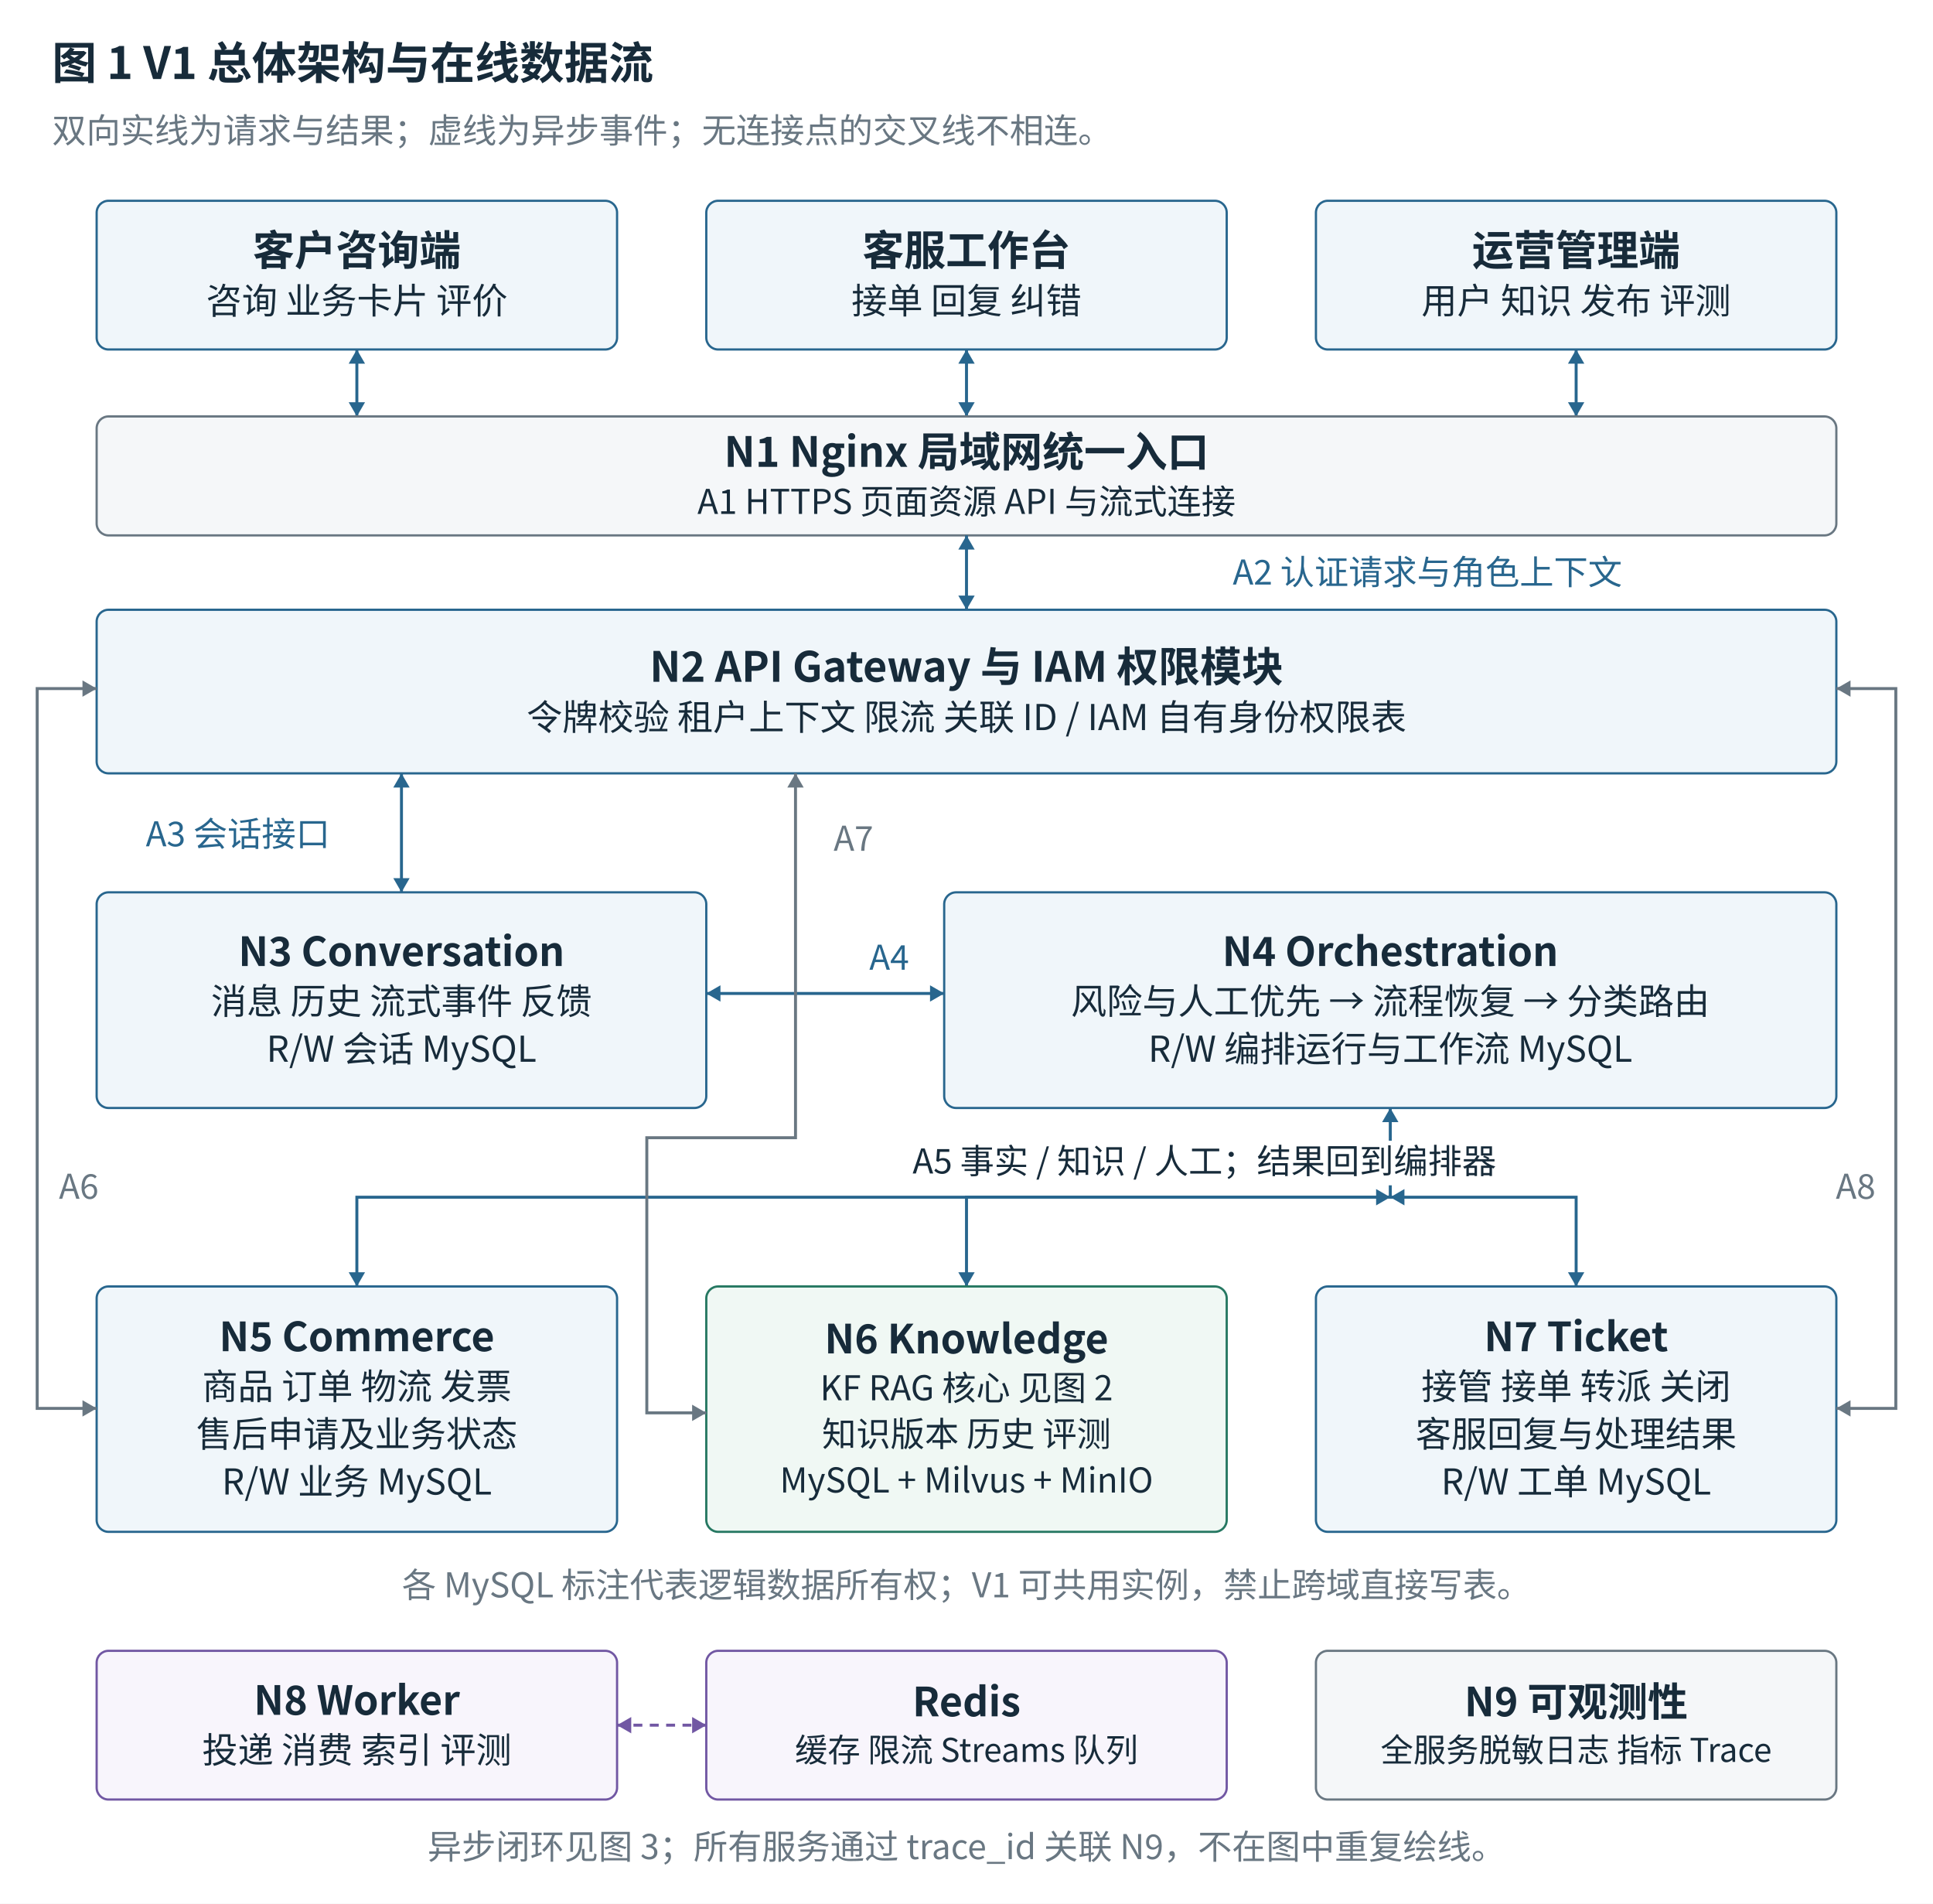
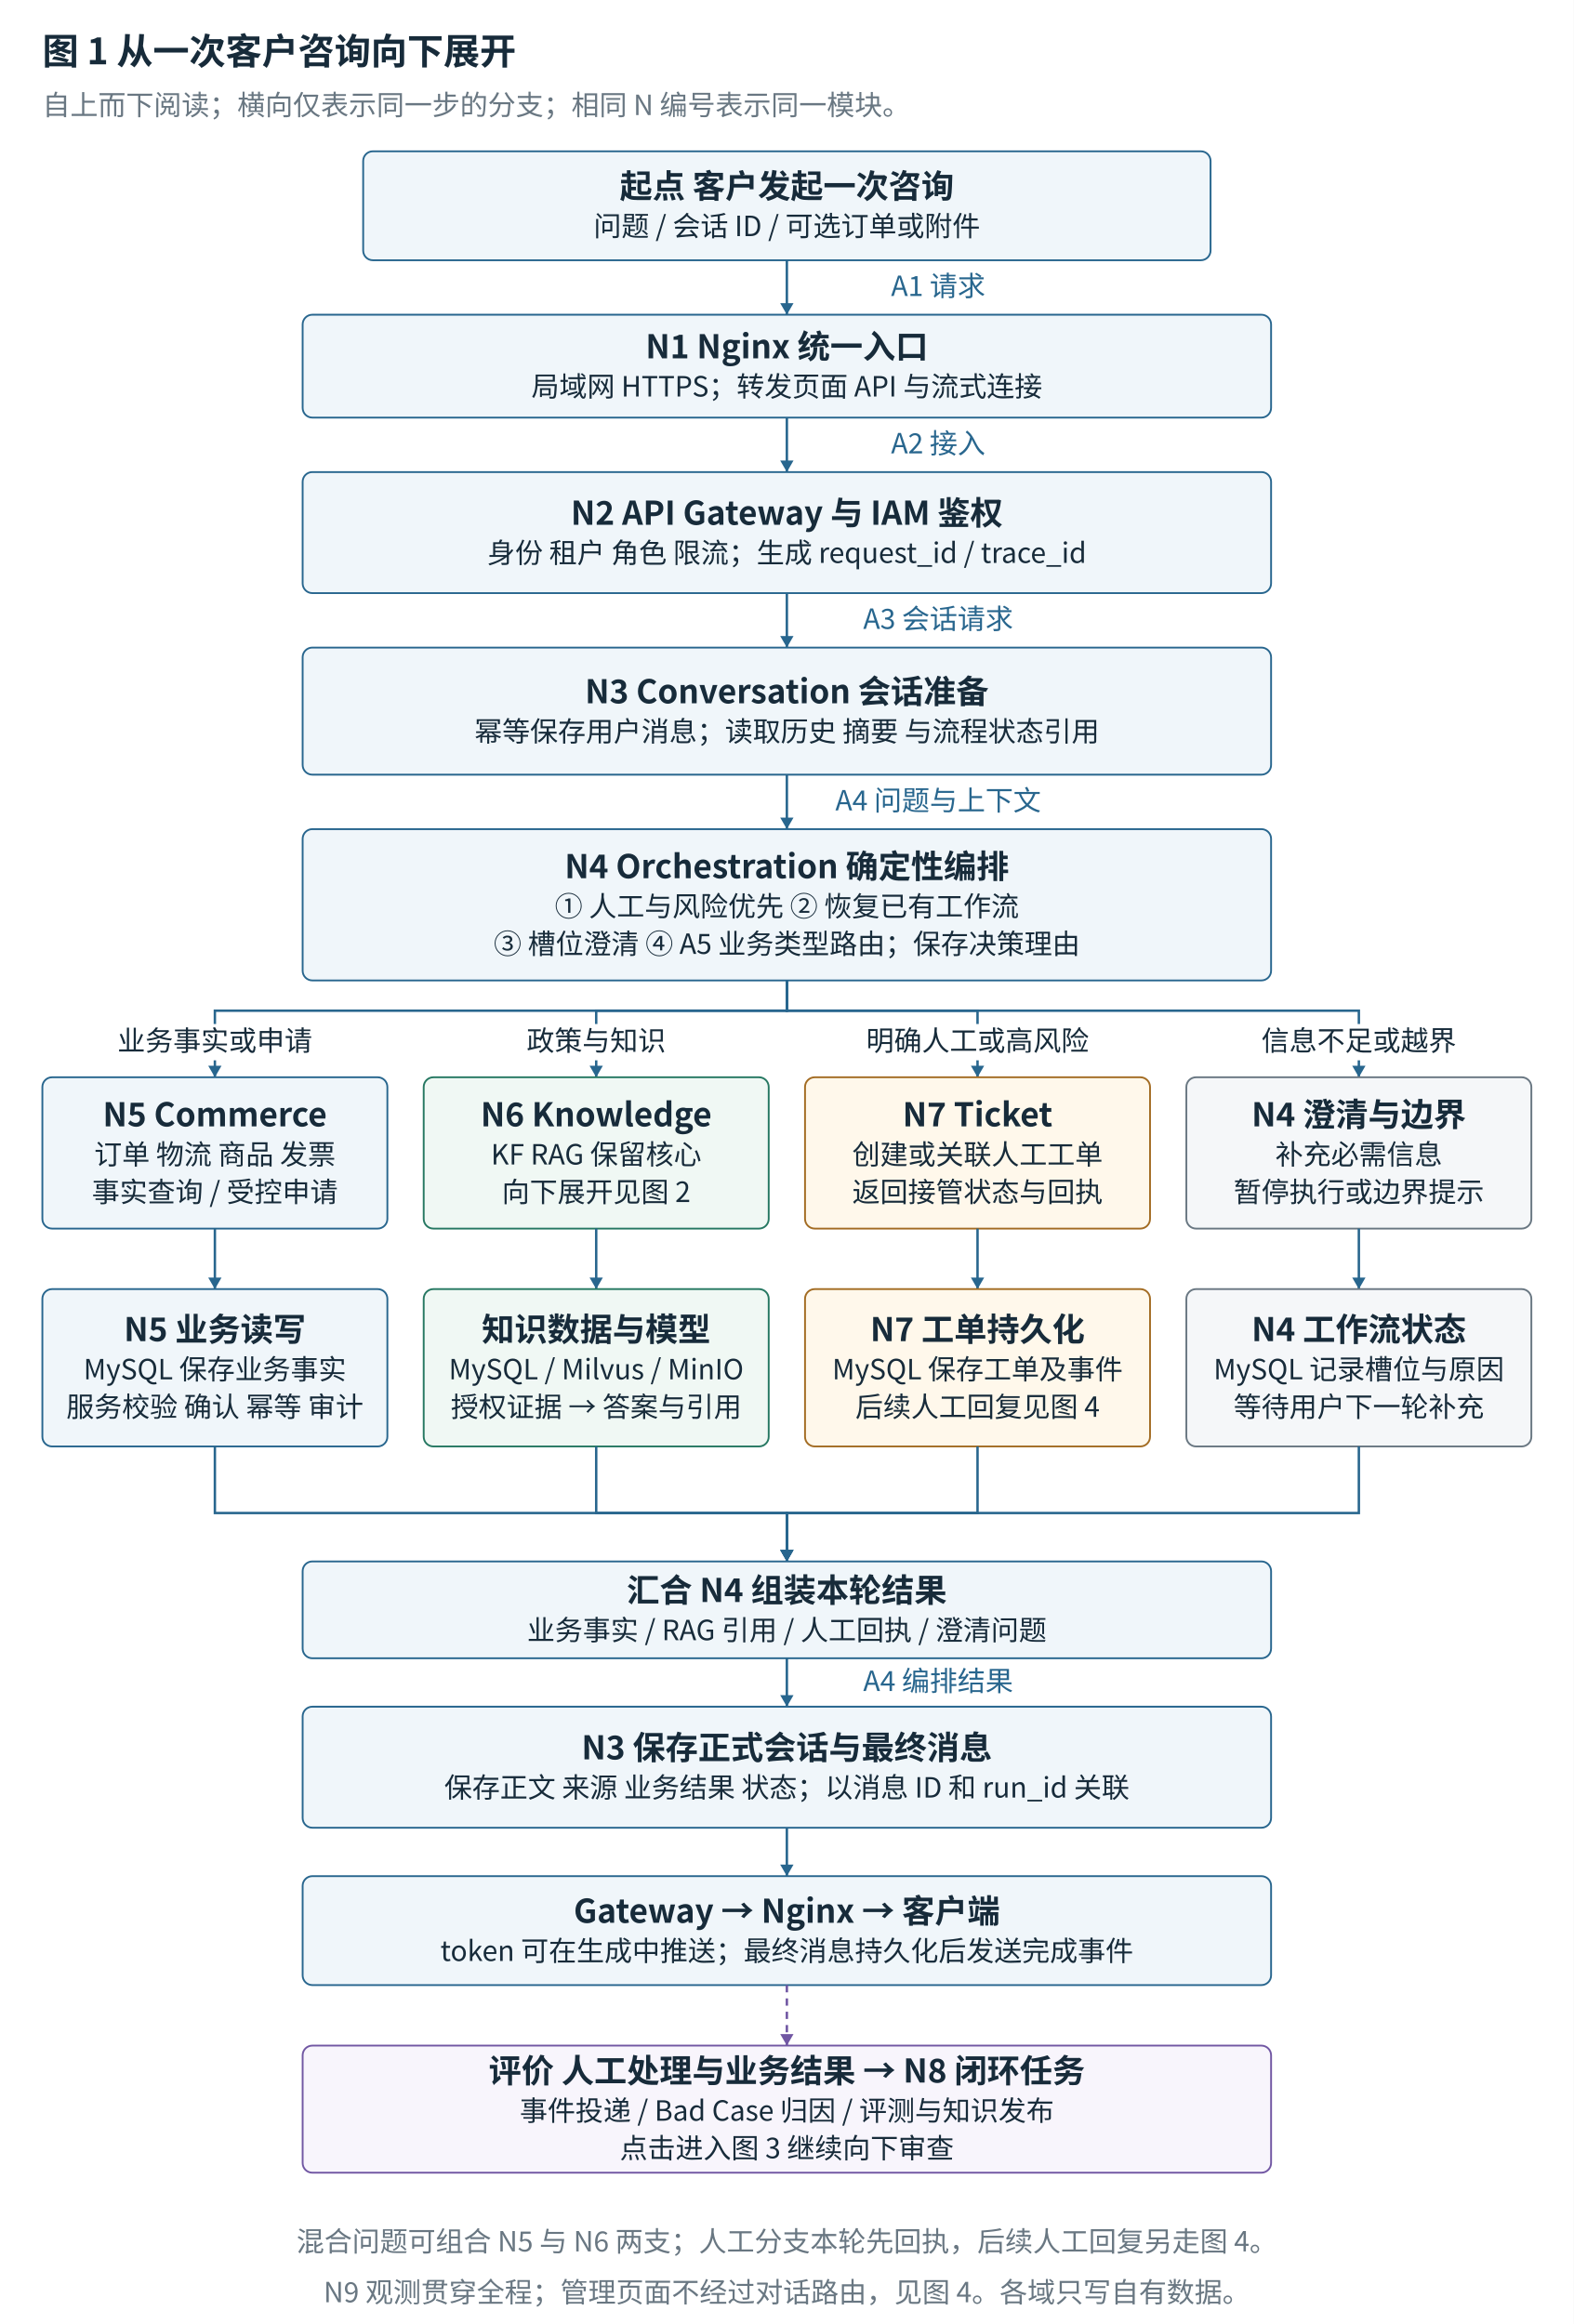
- <svg xmlns="http://www.w3.org/2000/svg" width="1300" height="1280" viewBox="0 0 1300 1280">
-   <rect width="1300" height="1280" fill="white" />
-   <text x="35" y="27" dominant-baseline="text-before-edge" text-anchor="start" font-family="Microsoft YaHei, Noto Sans CJK SC, sans-serif" font-size="30" font-weight="700" fill="#172B3A">图 1  V1 总体架构与在线数据流</text>
-   <text x="35" y="76" dominant-baseline="text-before-edge" text-anchor="start" font-family="Microsoft YaHei, Noto Sans CJK SC, sans-serif" font-size="23" font-weight="400" fill="#697782">双向实线为请求与结果；虚线为异步事件；无连接点的交叉线不相连。</text>
-   <rect x="65" y="135" width="350" height="100" rx="8" fill="#F0F6FA" stroke="#28668E" stroke-width="1.5" />
-   <text x="240.0" y="154.0" dominant-baseline="text-before-edge" text-anchor="middle" font-family="Microsoft YaHei, Noto Sans CJK SC, sans-serif" font-size="28" font-weight="700" fill="#172B3A">客户咨询端</text>
-   <text x="240.0" y="190.0" dominant-baseline="text-before-edge" text-anchor="middle" font-family="Microsoft YaHei, Noto Sans CJK SC, sans-serif" font-size="24" font-weight="400" fill="#172B3A">咨询 业务卡片 评价</text>
-   <polyline points="240,235 240,280" fill="none" stroke="#28668E" stroke-width="2" />
-   <polygon points="240,280 234.5,270.474 245.5,270.474" fill="#28668E" />
-   <polygon points="240,235 245.5,244.526 234.5,244.526" fill="#28668E" />
-   <rect x="475" y="135" width="350" height="100" rx="8" fill="#F0F6FA" stroke="#28668E" stroke-width="1.5" />
-   <text x="650.0" y="154.0" dominant-baseline="text-before-edge" text-anchor="middle" font-family="Microsoft YaHei, Noto Sans CJK SC, sans-serif" font-size="28" font-weight="700" fill="#172B3A">客服工作台</text>
-   <text x="650.0" y="190.0" dominant-baseline="text-before-edge" text-anchor="middle" font-family="Microsoft YaHei, Noto Sans CJK SC, sans-serif" font-size="24" font-weight="400" fill="#172B3A">接单 回复 纠错</text>
-   <polyline points="650,235 650,280" fill="none" stroke="#28668E" stroke-width="2" />
-   <polygon points="650,280 644.5,270.474 655.5,270.474" fill="#28668E" />
-   <polygon points="650,235 655.5,244.526 644.5,244.526" fill="#28668E" />
-   <rect x="885" y="135" width="350" height="100" rx="8" fill="#F0F6FA" stroke="#28668E" stroke-width="1.5" />
-   <text x="1060.0" y="154.0" dominant-baseline="text-before-edge" text-anchor="middle" font-family="Microsoft YaHei, Noto Sans CJK SC, sans-serif" font-size="28" font-weight="700" fill="#172B3A">运营管理端</text>
-   <text x="1060.0" y="190.0" dominant-baseline="text-before-edge" text-anchor="middle" font-family="Microsoft YaHei, Noto Sans CJK SC, sans-serif" font-size="24" font-weight="400" fill="#172B3A">用户 知识 发布 评测</text>
-   <polyline points="1060,235 1060,280" fill="none" stroke="#28668E" stroke-width="2" />
-   <polygon points="1060,280 1054.5,270.474 1065.5,270.474" fill="#28668E" />
-   <polygon points="1060,235 1065.5,244.526 1054.5,244.526" fill="#28668E" />
-   <rect x="65" y="280" width="1170" height="80" rx="8" fill="#F5F7F9" stroke="#697782" stroke-width="1.5" />
-   <text x="650.0" y="289.5" dominant-baseline="text-before-edge" text-anchor="middle" font-family="Microsoft YaHei, Noto Sans CJK SC, sans-serif" font-size="28" font-weight="700" fill="#172B3A">N1 Nginx 局域网统一入口</text>
-   <text x="650.0" y="325.5" dominant-baseline="text-before-edge" text-anchor="middle" font-family="Microsoft YaHei, Noto Sans CJK SC, sans-serif" font-size="23" font-weight="400" fill="#172B3A">A1 HTTPS 页面资源 API 与流式连接</text>
-   <polyline points="650,360 650,410" fill="none" stroke="#28668E" stroke-width="2" />
-   <polygon points="650,410 644.5,400.474 655.5,400.474" fill="#28668E" />
-   <polygon points="650,360 655.5,369.526 644.5,369.526" fill="#28668E" />
-   <rect x="820.75" y="371" width="278.5" height="30" fill="white" />
-   <text x="960" y="373" dominant-baseline="text-before-edge" text-anchor="middle" font-family="Microsoft YaHei, Noto Sans CJK SC, sans-serif" font-size="23" font-weight="400" fill="#28668E">A2 认证请求与角色上下文</text>
-   <rect x="65" y="410" width="1170" height="110" rx="8" fill="#F0F6FA" stroke="#28668E" stroke-width="1.5" />
-   <text x="650.0" y="434.0" dominant-baseline="text-before-edge" text-anchor="middle" font-family="Microsoft YaHei, Noto Sans CJK SC, sans-serif" font-size="28" font-weight="700" fill="#172B3A">N2 API Gateway 与 IAM 权限模块</text>
-   <text x="650.0" y="470.0" dominant-baseline="text-before-edge" text-anchor="middle" font-family="Microsoft YaHei, Noto Sans CJK SC, sans-serif" font-size="24" font-weight="400" fill="#172B3A">令牌校验 租户上下文 限流 关联 ID  /  IAM 自有身份权限表</text>
-   <polyline points="270,520 270,600" fill="none" stroke="#28668E" stroke-width="2" />
-   <polygon points="270,600 264.5,590.474 275.5,590.474" fill="#28668E" />
-   <polygon points="270,520 275.5,529.526 264.5,529.526" fill="#28668E" />
-   <rect x="89.75" y="547" width="140.5" height="30" fill="white" />
-   <text x="160" y="549" dominant-baseline="text-before-edge" text-anchor="middle" font-family="Microsoft YaHei, Noto Sans CJK SC, sans-serif" font-size="23" font-weight="400" fill="#28668E">A3 会话接口</text>
-   <rect x="65" y="600" width="410" height="145" rx="8" fill="#F0F6FA" stroke="#28668E" stroke-width="1.5" />
-   <text x="270.0" y="626.0" dominant-baseline="text-before-edge" text-anchor="middle" font-family="Microsoft YaHei, Noto Sans CJK SC, sans-serif" font-size="27" font-weight="700" fill="#172B3A">N3 Conversation</text>
-   <text x="270.0" y="661.0" dominant-baseline="text-before-edge" text-anchor="middle" font-family="Microsoft YaHei, Noto Sans CJK SC, sans-serif" font-size="24" font-weight="400" fill="#172B3A">消息 历史 流式事件 反馈</text>
-   <text x="270.0" y="693.0" dominant-baseline="text-before-edge" text-anchor="middle" font-family="Microsoft YaHei, Noto Sans CJK SC, sans-serif" font-size="24" font-weight="400" fill="#172B3A">R/W 会话 MySQL</text>
-   <rect x="635" y="600" width="600" height="145" rx="8" fill="#F0F6FA" stroke="#28668E" stroke-width="1.5" />
-   <text x="935.0" y="626.0" dominant-baseline="text-before-edge" text-anchor="middle" font-family="Microsoft YaHei, Noto Sans CJK SC, sans-serif" font-size="27" font-weight="700" fill="#172B3A">N4 Orchestration</text>
-   <text x="935.0" y="661.0" dominant-baseline="text-before-edge" text-anchor="middle" font-family="Microsoft YaHei, Noto Sans CJK SC, sans-serif" font-size="24" font-weight="400" fill="#172B3A">风险与人工优先 → 流程恢复 → 分类路由</text>
-   <text x="935.0" y="693.0" dominant-baseline="text-before-edge" text-anchor="middle" font-family="Microsoft YaHei, Noto Sans CJK SC, sans-serif" font-size="24" font-weight="400" fill="#172B3A">R/W 编排运行与工作流 MySQL</text>
-   <polyline points="475,668 635,668" fill="none" stroke="#28668E" stroke-width="2" />
-   <polygon points="635,668 625.474,673.5 625.474,662.5" fill="#28668E" />
-   <polygon points="475,668 484.526,662.5 484.526,673.5" fill="#28668E" />
-   <rect x="577.25" y="630" width="41.5" height="30" fill="white" />
-   <text x="598" y="632" dominant-baseline="text-before-edge" text-anchor="middle" font-family="Microsoft YaHei, Noto Sans CJK SC, sans-serif" font-size="23" font-weight="400" fill="#28668E">A4</text>
-   <polyline points="935,745 935,805 240,805 240,865" fill="none" stroke="#28668E" stroke-width="2" />
-   <polygon points="240,865 234.5,855.474 245.5,855.474" fill="#28668E" />
-   <polygon points="935,745 940.5,754.526 929.5,754.526" fill="#28668E" />
-   <polyline points="935,805 650,805 650,865" fill="none" stroke="#28668E" stroke-width="2" />
-   <polygon points="650,865 644.5,855.474 655.5,855.474" fill="#28668E" />
-   <polygon points="935,805 925.474,810.5 925.474,799.5" fill="#28668E" />
-   <polyline points="935,805 1060,805 1060,865" fill="none" stroke="#28668E" stroke-width="2" />
-   <polygon points="1060,865 1054.5,855.474 1065.5,855.474" fill="#28668E" />
-   <polygon points="935,805 944.526,799.5 944.526,810.5" fill="#28668E" />
-   <rect x="65" y="865" width="350" height="165" rx="8" fill="#F0F6FA" stroke="#28668E" stroke-width="1.5" />
-   <text x="240.0" y="885.0" dominant-baseline="text-before-edge" text-anchor="middle" font-family="Microsoft YaHei, Noto Sans CJK SC, sans-serif" font-size="27" font-weight="700" fill="#172B3A">N5 Commerce</text>
-   <text x="240.0" y="920.0" dominant-baseline="text-before-edge" text-anchor="middle" font-family="Microsoft YaHei, Noto Sans CJK SC, sans-serif" font-size="24" font-weight="400" fill="#172B3A">商品 订单 物流 发票</text>
-   <text x="240.0" y="952.0" dominant-baseline="text-before-edge" text-anchor="middle" font-family="Microsoft YaHei, Noto Sans CJK SC, sans-serif" font-size="24" font-weight="400" fill="#172B3A">售后申请及业务状态</text>
-   <text x="240.0" y="984.0" dominant-baseline="text-before-edge" text-anchor="middle" font-family="Microsoft YaHei, Noto Sans CJK SC, sans-serif" font-size="24" font-weight="400" fill="#172B3A">R/W 业务 MySQL</text>
-   <rect x="475" y="865" width="350" height="165" rx="8" fill="#F0F8F4" stroke="#267862" stroke-width="1.5" />
-   <text x="650.0" y="886.5" dominant-baseline="text-before-edge" text-anchor="middle" font-family="Microsoft YaHei, Noto Sans CJK SC, sans-serif" font-size="27" font-weight="700" fill="#172B3A">N6 Knowledge</text>
-   <text x="650.0" y="921.5" dominant-baseline="text-before-edge" text-anchor="middle" font-family="Microsoft YaHei, Noto Sans CJK SC, sans-serif" font-size="23" font-weight="400" fill="#172B3A">KF RAG 核心 见图 2</text>
-   <text x="650.0" y="952.5" dominant-baseline="text-before-edge" text-anchor="middle" font-family="Microsoft YaHei, Noto Sans CJK SC, sans-serif" font-size="23" font-weight="400" fill="#172B3A">知识版本 历史 评测</text>
-   <text x="650.0" y="983.5" dominant-baseline="text-before-edge" text-anchor="middle" font-family="Microsoft YaHei, Noto Sans CJK SC, sans-serif" font-size="23" font-weight="400" fill="#172B3A">MySQL + Milvus + MinIO</text>
-   <rect x="885" y="865" width="350" height="165" rx="8" fill="#F0F6FA" stroke="#28668E" stroke-width="1.5" />
-   <text x="1060.0" y="885.0" dominant-baseline="text-before-edge" text-anchor="middle" font-family="Microsoft YaHei, Noto Sans CJK SC, sans-serif" font-size="27" font-weight="700" fill="#172B3A">N7 Ticket</text>
-   <text x="1060.0" y="920.0" dominant-baseline="text-before-edge" text-anchor="middle" font-family="Microsoft YaHei, Noto Sans CJK SC, sans-serif" font-size="24" font-weight="400" fill="#172B3A">接管 接单 转派 关闭</text>
-   <text x="1060.0" y="952.0" dominant-baseline="text-before-edge" text-anchor="middle" font-family="Microsoft YaHei, Noto Sans CJK SC, sans-serif" font-size="24" font-weight="400" fill="#172B3A">客服回复与处理结果</text>
-   <text x="1060.0" y="984.0" dominant-baseline="text-before-edge" text-anchor="middle" font-family="Microsoft YaHei, Noto Sans CJK SC, sans-serif" font-size="24" font-weight="400" fill="#172B3A">R/W 工单 MySQL</text>
-   <polyline points="65,463 25,463 25,947 65,947" fill="none" stroke="#697782" stroke-width="2" />
-   <polygon points="65,947 55.474,952.5 55.474,941.5" fill="#697782" />
-   <polygon points="65,463 55.474,468.5 55.474,457.5" fill="#697782" />
-   <text x="53" y="786" dominant-baseline="text-before-edge" text-anchor="middle" font-family="Microsoft YaHei, Noto Sans CJK SC, sans-serif" font-size="23" font-weight="400" fill="#697782">A6</text>
-   <polyline points="535,520 535,765 435,765 435,950 475,950" fill="none" stroke="#697782" stroke-width="2" />
-   <polygon points="475,950 465.474,955.5 465.474,944.5" fill="#697782" />
-   <polygon points="535,520 540.5,529.526 529.5,529.526" fill="#697782" />
-   <text x="574" y="552" dominant-baseline="text-before-edge" text-anchor="middle" font-family="Microsoft YaHei, Noto Sans CJK SC, sans-serif" font-size="23" font-weight="400" fill="#697782">A7</text>
-   <polyline points="1235,463 1275,463 1275,947 1235,947" fill="none" stroke="#697782" stroke-width="2" />
-   <polygon points="1235,947 1244.526,941.5 1244.526,952.5" fill="#697782" />
-   <polygon points="1235,463 1244.526,457.5 1244.526,468.5" fill="#697782" />
-   <text x="1248" y="786" dominant-baseline="text-before-edge" text-anchor="middle" font-family="Microsoft YaHei, Noto Sans CJK SC, sans-serif" font-size="23" font-weight="400" fill="#697782">A8</text>
-   <rect x="600.75" y="767" width="418.5" height="30" fill="white" />
-   <text x="810" y="769" dominant-baseline="text-before-edge" text-anchor="middle" font-family="Microsoft YaHei, Noto Sans CJK SC, sans-serif" font-size="23" font-weight="400" fill="#172B3A">A5 事实 / 知识 / 人工；结果回到编排器</text>
-   <text x="650" y="1054" dominant-baseline="text-before-edge" text-anchor="middle" font-family="Microsoft YaHei, Noto Sans CJK SC, sans-serif" font-size="23" font-weight="400" fill="#697782">各 MySQL 标注代表逻辑数据所有权；V1 可共用实例，禁止跨域直接写表。</text>
-   <rect x="65" y="1110" width="350" height="100" rx="8" fill="#F8F5FC" stroke="#7157A3" stroke-width="1.5" />
-   <text x="240.0" y="1129.5" dominant-baseline="text-before-edge" text-anchor="middle" font-family="Microsoft YaHei, Noto Sans CJK SC, sans-serif" font-size="27" font-weight="700" fill="#172B3A">N8 Worker</text>
-   <text x="240.0" y="1164.5" dominant-baseline="text-before-edge" text-anchor="middle" font-family="Microsoft YaHei, Noto Sans CJK SC, sans-serif" font-size="24" font-weight="400" fill="#172B3A">投递 消费 索引 评测</text>
-   <rect x="475" y="1110" width="350" height="100" rx="8" fill="#F8F5FC" stroke="#7157A3" stroke-width="1.5" />
-   <text x="650.0" y="1130.5" dominant-baseline="text-before-edge" text-anchor="middle" font-family="Microsoft YaHei, Noto Sans CJK SC, sans-serif" font-size="27" font-weight="700" fill="#172B3A">Redis</text>
-   <text x="650.0" y="1165.5" dominant-baseline="text-before-edge" text-anchor="middle" font-family="Microsoft YaHei, Noto Sans CJK SC, sans-serif" font-size="22" font-weight="400" fill="#172B3A">缓存 限流 Streams 队列</text>
-   <rect x="885" y="1110" width="350" height="100" rx="8" fill="#F5F7F9" stroke="#697782" stroke-width="1.5" />
-   <text x="1060.0" y="1130.5" dominant-baseline="text-before-edge" text-anchor="middle" font-family="Microsoft YaHei, Noto Sans CJK SC, sans-serif" font-size="27" font-weight="700" fill="#172B3A">N9 可观测性</text>
-   <text x="1060.0" y="1165.5" dominant-baseline="text-before-edge" text-anchor="middle" font-family="Microsoft YaHei, Noto Sans CJK SC, sans-serif" font-size="22" font-weight="400" fill="#172B3A">全服务脱敏日志 指标 Trace</text>
-   <polyline points="415,1160 475,1160" fill="none" stroke="#7157A3" stroke-width="2" stroke-dasharray="6 5" />
-   <polygon points="475,1160 465.474,1165.5 465.474,1154.5" fill="#7157A3" />
-   <polygon points="415,1160 424.526,1154.5 424.526,1165.5" fill="#7157A3" />
-   <text x="650" y="1230" dominant-baseline="text-before-edge" text-anchor="middle" font-family="Microsoft YaHei, Noto Sans CJK SC, sans-serif" font-size="23" font-weight="400" fill="#697782">异步闭环见图 3；所有服务通过 trace_id 关联 N9，不在图中重复绘线。</text>
+ <svg xmlns="http://www.w3.org/2000/svg" width="1300" height="1920" viewBox="0 0 1300 1920">
+   <rect width="1300" height="1920" fill="white" />
+   <text x="35" y="27" dominant-baseline="text-before-edge" text-anchor="start" font-family="Microsoft YaHei, Noto Sans CJK SC, sans-serif" font-size="30" font-weight="700" fill="#172B3A">图 1  从一次客户咨询向下展开</text>
+   <text x="35" y="75" dominant-baseline="text-before-edge" text-anchor="start" font-family="Microsoft YaHei, Noto Sans CJK SC, sans-serif" font-size="23" font-weight="400" fill="#697782">自上而下阅读；横向仅表示同一步的分支；相同 N 编号表示同一模块。</text>
+   <rect x="300" y="125" width="700" height="90" rx="8" fill="#F0F6FA" stroke="#28668E" stroke-width="1.5" />
+   <text x="650.0" y="140.0" dominant-baseline="text-before-edge" text-anchor="middle" font-family="Microsoft YaHei, Noto Sans CJK SC, sans-serif" font-size="27" font-weight="700" fill="#172B3A">起点  客户发起一次咨询</text>
+   <text x="650.0" y="175.0" dominant-baseline="text-before-edge" text-anchor="middle" font-family="Microsoft YaHei, Noto Sans CJK SC, sans-serif" font-size="23" font-weight="400" fill="#172B3A">问题 / 会话 ID / 可选订单或附件</text>
+   <polyline points="650,215 650,260" fill="none" stroke="#28668E" stroke-width="2" />
+   <polygon points="650,260 644.5,250.474 655.5,250.474" fill="#28668E" />
+   <rect x="727.75" y="222.5" width="94.5" height="30" fill="white" />
+   <text x="775" y="224.5" dominant-baseline="text-before-edge" text-anchor="middle" font-family="Microsoft YaHei, Noto Sans CJK SC, sans-serif" font-size="23" font-weight="400" fill="#28668E">A1 请求</text>
+   <rect x="250" y="260" width="800" height="85" rx="8" fill="#F0F6FA" stroke="#28668E" stroke-width="1.5" />
+   <text x="650.0" y="272.5" dominant-baseline="text-before-edge" text-anchor="middle" font-family="Microsoft YaHei, Noto Sans CJK SC, sans-serif" font-size="27" font-weight="700" fill="#172B3A">N1 Nginx 统一入口</text>
+   <text x="650.0" y="307.5" dominant-baseline="text-before-edge" text-anchor="middle" font-family="Microsoft YaHei, Noto Sans CJK SC, sans-serif" font-size="23" font-weight="400" fill="#172B3A">局域网 HTTPS；转发页面 API 与流式连接</text>
+   <polyline points="650,345 650,390" fill="none" stroke="#28668E" stroke-width="2" />
+   <polygon points="650,390 644.5,380.474 655.5,380.474" fill="#28668E" />
+   <rect x="727.75" y="352.5" width="94.5" height="30" fill="white" />
+   <text x="775" y="354.5" dominant-baseline="text-before-edge" text-anchor="middle" font-family="Microsoft YaHei, Noto Sans CJK SC, sans-serif" font-size="23" font-weight="400" fill="#28668E">A2 接入</text>
+   <rect x="250" y="390" width="800" height="100" rx="8" fill="#F0F6FA" stroke="#28668E" stroke-width="1.5" />
+   <text x="650.0" y="410.0" dominant-baseline="text-before-edge" text-anchor="middle" font-family="Microsoft YaHei, Noto Sans CJK SC, sans-serif" font-size="27" font-weight="700" fill="#172B3A">N2 API Gateway 与 IAM 鉴权</text>
+   <text x="650.0" y="445.0" dominant-baseline="text-before-edge" text-anchor="middle" font-family="Microsoft YaHei, Noto Sans CJK SC, sans-serif" font-size="23" font-weight="400" fill="#172B3A">身份 租户 角色 限流；生成 request_id / trace_id</text>
+   <polyline points="650,490 650,535" fill="none" stroke="#28668E" stroke-width="2" />
+   <polygon points="650,535 644.5,525.474 655.5,525.474" fill="#28668E" />
+   <rect x="704.75" y="497.5" width="140.5" height="30" fill="white" />
+   <text x="775" y="499.5" dominant-baseline="text-before-edge" text-anchor="middle" font-family="Microsoft YaHei, Noto Sans CJK SC, sans-serif" font-size="23" font-weight="400" fill="#28668E">A3 会话请求</text>
+   <rect x="250" y="535" width="800" height="105" rx="8" fill="#F0F6FA" stroke="#28668E" stroke-width="1.5" />
+   <text x="650.0" y="557.5" dominant-baseline="text-before-edge" text-anchor="middle" font-family="Microsoft YaHei, Noto Sans CJK SC, sans-serif" font-size="27" font-weight="700" fill="#172B3A">N3 Conversation 会话准备</text>
+   <text x="650.0" y="592.5" dominant-baseline="text-before-edge" text-anchor="middle" font-family="Microsoft YaHei, Noto Sans CJK SC, sans-serif" font-size="23" font-weight="400" fill="#172B3A">幂等保存用户消息；读取历史 摘要 与流程状态引用</text>
+   <polyline points="650,640 650,685" fill="none" stroke="#28668E" stroke-width="2" />
+   <polygon points="650,685 644.5,675.474 655.5,675.474" fill="#28668E" />
+   <rect x="681.75" y="647.5" width="186.5" height="30" fill="white" />
+   <text x="775" y="649.5" dominant-baseline="text-before-edge" text-anchor="middle" font-family="Microsoft YaHei, Noto Sans CJK SC, sans-serif" font-size="23" font-weight="400" fill="#28668E">A4 问题与上下文</text>
+   <rect x="250" y="685" width="800" height="125" rx="8" fill="#F0F6FA" stroke="#28668E" stroke-width="1.5" />
+   <text x="650.0" y="702.0" dominant-baseline="text-before-edge" text-anchor="middle" font-family="Microsoft YaHei, Noto Sans CJK SC, sans-serif" font-size="27" font-weight="700" fill="#172B3A">N4 Orchestration 确定性编排</text>
+   <text x="650.0" y="737.0" dominant-baseline="text-before-edge" text-anchor="middle" font-family="Microsoft YaHei, Noto Sans CJK SC, sans-serif" font-size="23" font-weight="400" fill="#172B3A">① 人工与风险优先  ② 恢复已有工作流</text>
+   <text x="650.0" y="768.0" dominant-baseline="text-before-edge" text-anchor="middle" font-family="Microsoft YaHei, Noto Sans CJK SC, sans-serif" font-size="23" font-weight="400" fill="#172B3A">③ 槽位澄清  ④ A5 业务类型路由；保存决策理由</text>
+   <polyline points="650,810 650,835 177.5,835 177.5,890" fill="none" stroke="#28668E" stroke-width="2" />
+   <polygon points="177.5,890 172.0,880.474 183.0,880.474" fill="#28668E" />
+   <polyline points="650,810 650,835 492.5,835 492.5,890" fill="none" stroke="#28668E" stroke-width="2" />
+   <polygon points="492.5,890 487.0,880.474 498.0,880.474" fill="#28668E" />
+   <polyline points="650,810 650,835 807.5,835 807.5,890" fill="none" stroke="#28668E" stroke-width="2" />
+   <polygon points="807.5,890 802.0,880.474 813.0,880.474" fill="#28668E" />
+   <polyline points="650,810 650,835 1122.5,835 1122.5,890" fill="none" stroke="#28668E" stroke-width="2" />
+   <polygon points="1122.5,890 1117.0,880.474 1128.0,880.474" fill="#28668E" />
+   <rect x="91.0" y="846" width="173.0" height="30" fill="white" />
+   <text x="177.5" y="848" dominant-baseline="text-before-edge" text-anchor="middle" font-family="Microsoft YaHei, Noto Sans CJK SC, sans-serif" font-size="23" font-weight="400" fill="#172B3A">业务事实或申请</text>
+   <rect x="35" y="890" width="285" height="125" rx="8" fill="#F0F6FA" stroke="#28668E" stroke-width="1.5" />
+   <text x="177.5" y="907.0" dominant-baseline="text-before-edge" text-anchor="middle" font-family="Microsoft YaHei, Noto Sans CJK SC, sans-serif" font-size="27" font-weight="700" fill="#172B3A">N5 Commerce</text>
+   <text x="177.5" y="942.0" dominant-baseline="text-before-edge" text-anchor="middle" font-family="Microsoft YaHei, Noto Sans CJK SC, sans-serif" font-size="23" font-weight="400" fill="#172B3A">订单 物流 商品 发票</text>
+   <text x="177.5" y="973.0" dominant-baseline="text-before-edge" text-anchor="middle" font-family="Microsoft YaHei, Noto Sans CJK SC, sans-serif" font-size="23" font-weight="400" fill="#172B3A">事实查询 / 受控申请</text>
+   <rect x="429.0" y="846" width="127.0" height="30" fill="white" />
+   <text x="492.5" y="848" dominant-baseline="text-before-edge" text-anchor="middle" font-family="Microsoft YaHei, Noto Sans CJK SC, sans-serif" font-size="23" font-weight="400" fill="#172B3A">政策与知识</text>
+   <a href="#02">
+     <rect x="350" y="890" width="285" height="125" rx="8" fill="#F0F8F4" stroke="#267862" stroke-width="1.5" />
+     <text x="492.5" y="907.0" dominant-baseline="text-before-edge" text-anchor="middle" font-family="Microsoft YaHei, Noto Sans CJK SC, sans-serif" font-size="27" font-weight="700" fill="#172B3A">N6 Knowledge</text>
+     <text x="492.5" y="942.0" dominant-baseline="text-before-edge" text-anchor="middle" font-family="Microsoft YaHei, Noto Sans CJK SC, sans-serif" font-size="23" font-weight="400" fill="#172B3A">KF RAG 保留核心</text>
+     <text x="492.5" y="973.0" dominant-baseline="text-before-edge" text-anchor="middle" font-family="Microsoft YaHei, Noto Sans CJK SC, sans-serif" font-size="23" font-weight="400" fill="#172B3A">向下展开见图 2</text>
+   </a>
+   <rect x="709.5" y="846" width="196.0" height="30" fill="white" />
+   <text x="807.5" y="848" dominant-baseline="text-before-edge" text-anchor="middle" font-family="Microsoft YaHei, Noto Sans CJK SC, sans-serif" font-size="23" font-weight="400" fill="#172B3A">明确人工或高风险</text>
+   <a href="#04">
+     <rect x="665" y="890" width="285" height="125" rx="8" fill="#FFF8EB" stroke="#A36C23" stroke-width="1.5" />
+     <text x="807.5" y="907.0" dominant-baseline="text-before-edge" text-anchor="middle" font-family="Microsoft YaHei, Noto Sans CJK SC, sans-serif" font-size="27" font-weight="700" fill="#172B3A">N7 Ticket</text>
+     <text x="807.5" y="942.0" dominant-baseline="text-before-edge" text-anchor="middle" font-family="Microsoft YaHei, Noto Sans CJK SC, sans-serif" font-size="23" font-weight="400" fill="#172B3A">创建或关联人工工单</text>
+     <text x="807.5" y="973.0" dominant-baseline="text-before-edge" text-anchor="middle" font-family="Microsoft YaHei, Noto Sans CJK SC, sans-serif" font-size="23" font-weight="400" fill="#172B3A">返回接管状态与回执</text>
+   </a>
+   <rect x="1036.0" y="846" width="173.0" height="30" fill="white" />
+   <text x="1122.5" y="848" dominant-baseline="text-before-edge" text-anchor="middle" font-family="Microsoft YaHei, Noto Sans CJK SC, sans-serif" font-size="23" font-weight="400" fill="#172B3A">信息不足或越界</text>
+   <rect x="980" y="890" width="285" height="125" rx="8" fill="#F5F7F9" stroke="#697782" stroke-width="1.5" />
+   <text x="1122.5" y="907.0" dominant-baseline="text-before-edge" text-anchor="middle" font-family="Microsoft YaHei, Noto Sans CJK SC, sans-serif" font-size="27" font-weight="700" fill="#172B3A">N4 澄清与边界</text>
+   <text x="1122.5" y="942.0" dominant-baseline="text-before-edge" text-anchor="middle" font-family="Microsoft YaHei, Noto Sans CJK SC, sans-serif" font-size="23" font-weight="400" fill="#172B3A">补充必需信息</text>
+   <text x="1122.5" y="973.0" dominant-baseline="text-before-edge" text-anchor="middle" font-family="Microsoft YaHei, Noto Sans CJK SC, sans-serif" font-size="23" font-weight="400" fill="#172B3A">暂停执行或边界提示</text>
+   <polyline points="177.5,1015 177.5,1065" fill="none" stroke="#28668E" stroke-width="2" />
+   <polygon points="177.5,1065 172.0,1055.474 183.0,1055.474" fill="#28668E" />
+   <rect x="35" y="1065" width="285" height="130" rx="8" fill="#F0F6FA" stroke="#28668E" stroke-width="1.5" />
+   <text x="177.5" y="1084.5" dominant-baseline="text-before-edge" text-anchor="middle" font-family="Microsoft YaHei, Noto Sans CJK SC, sans-serif" font-size="27" font-weight="700" fill="#172B3A">N5 业务读写</text>
+   <text x="177.5" y="1119.5" dominant-baseline="text-before-edge" text-anchor="middle" font-family="Microsoft YaHei, Noto Sans CJK SC, sans-serif" font-size="23" font-weight="400" fill="#172B3A">MySQL 保存业务事实</text>
+   <text x="177.5" y="1150.5" dominant-baseline="text-before-edge" text-anchor="middle" font-family="Microsoft YaHei, Noto Sans CJK SC, sans-serif" font-size="23" font-weight="400" fill="#172B3A">服务校验 确认 幂等 审计</text>
+   <polyline points="492.5,1015 492.5,1065" fill="none" stroke="#28668E" stroke-width="2" />
+   <polygon points="492.5,1065 487.0,1055.474 498.0,1055.474" fill="#28668E" />
+   <rect x="350" y="1065" width="285" height="130" rx="8" fill="#F0F8F4" stroke="#267862" stroke-width="1.5" />
+   <text x="492.5" y="1084.5" dominant-baseline="text-before-edge" text-anchor="middle" font-family="Microsoft YaHei, Noto Sans CJK SC, sans-serif" font-size="27" font-weight="700" fill="#172B3A">知识数据与模型</text>
+   <text x="492.5" y="1119.5" dominant-baseline="text-before-edge" text-anchor="middle" font-family="Microsoft YaHei, Noto Sans CJK SC, sans-serif" font-size="23" font-weight="400" fill="#172B3A">MySQL / Milvus / MinIO</text>
+   <text x="492.5" y="1150.5" dominant-baseline="text-before-edge" text-anchor="middle" font-family="Microsoft YaHei, Noto Sans CJK SC, sans-serif" font-size="23" font-weight="400" fill="#172B3A">授权证据 → 答案与引用</text>
+   <polyline points="807.5,1015 807.5,1065" fill="none" stroke="#28668E" stroke-width="2" />
+   <polygon points="807.5,1065 802.0,1055.474 813.0,1055.474" fill="#28668E" />
+   <rect x="665" y="1065" width="285" height="130" rx="8" fill="#FFF8EB" stroke="#A36C23" stroke-width="1.5" />
+   <text x="807.5" y="1084.5" dominant-baseline="text-before-edge" text-anchor="middle" font-family="Microsoft YaHei, Noto Sans CJK SC, sans-serif" font-size="27" font-weight="700" fill="#172B3A">N7 工单持久化</text>
+   <text x="807.5" y="1119.5" dominant-baseline="text-before-edge" text-anchor="middle" font-family="Microsoft YaHei, Noto Sans CJK SC, sans-serif" font-size="23" font-weight="400" fill="#172B3A">MySQL 保存工单及事件</text>
+   <text x="807.5" y="1150.5" dominant-baseline="text-before-edge" text-anchor="middle" font-family="Microsoft YaHei, Noto Sans CJK SC, sans-serif" font-size="23" font-weight="400" fill="#172B3A">后续人工回复见图 4</text>
+   <polyline points="1122.5,1015 1122.5,1065" fill="none" stroke="#28668E" stroke-width="2" />
+   <polygon points="1122.5,1065 1117.0,1055.474 1128.0,1055.474" fill="#28668E" />
+   <rect x="980" y="1065" width="285" height="130" rx="8" fill="#F5F7F9" stroke="#697782" stroke-width="1.5" />
+   <text x="1122.5" y="1084.5" dominant-baseline="text-before-edge" text-anchor="middle" font-family="Microsoft YaHei, Noto Sans CJK SC, sans-serif" font-size="27" font-weight="700" fill="#172B3A">N4 工作流状态</text>
+   <text x="1122.5" y="1119.5" dominant-baseline="text-before-edge" text-anchor="middle" font-family="Microsoft YaHei, Noto Sans CJK SC, sans-serif" font-size="23" font-weight="400" fill="#172B3A">MySQL 记录槽位与原因</text>
+   <text x="1122.5" y="1150.5" dominant-baseline="text-before-edge" text-anchor="middle" font-family="Microsoft YaHei, Noto Sans CJK SC, sans-serif" font-size="23" font-weight="400" fill="#172B3A">等待用户下一轮补充</text>
+   <polyline points="177.5,1195 177.5,1250 650,1250 650,1290" fill="none" stroke="#28668E" stroke-width="2" />
+   <polygon points="650,1290 644.5,1280.474 655.5,1280.474" fill="#28668E" />
+   <polyline points="492.5,1195 492.5,1250 650,1250 650,1290" fill="none" stroke="#28668E" stroke-width="2" />
+   <polygon points="650,1290 644.5,1280.474 655.5,1280.474" fill="#28668E" />
+   <polyline points="807.5,1195 807.5,1250 650,1250 650,1290" fill="none" stroke="#28668E" stroke-width="2" />
+   <polygon points="650,1290 644.5,1280.474 655.5,1280.474" fill="#28668E" />
+   <polyline points="1122.5,1195 1122.5,1250 650,1250 650,1290" fill="none" stroke="#28668E" stroke-width="2" />
+   <polygon points="650,1290 644.5,1280.474 655.5,1280.474" fill="#28668E" />
+   <rect x="250" y="1290" width="800" height="80" rx="8" fill="#F0F6FA" stroke="#28668E" stroke-width="1.5" />
+   <text x="650.0" y="1300.0" dominant-baseline="text-before-edge" text-anchor="middle" font-family="Microsoft YaHei, Noto Sans CJK SC, sans-serif" font-size="27" font-weight="700" fill="#172B3A">汇合  N4 组装本轮结果</text>
+   <text x="650.0" y="1335.0" dominant-baseline="text-before-edge" text-anchor="middle" font-family="Microsoft YaHei, Noto Sans CJK SC, sans-serif" font-size="23" font-weight="400" fill="#172B3A">业务事实 / RAG 引用 / 人工回执 / 澄清问题</text>
+   <polyline points="650,1370 650,1410" fill="none" stroke="#28668E" stroke-width="2" />
+   <polygon points="650,1410 644.5,1400.474 655.5,1400.474" fill="#28668E" />
+   <rect x="704.75" y="1375.0" width="140.5" height="30" fill="white" />
+   <text x="775" y="1377.0" dominant-baseline="text-before-edge" text-anchor="middle" font-family="Microsoft YaHei, Noto Sans CJK SC, sans-serif" font-size="23" font-weight="400" fill="#28668E">A4 编排结果</text>
+   <rect x="250" y="1410" width="800" height="100" rx="8" fill="#F0F6FA" stroke="#28668E" stroke-width="1.5" />
+   <text x="650.0" y="1430.0" dominant-baseline="text-before-edge" text-anchor="middle" font-family="Microsoft YaHei, Noto Sans CJK SC, sans-serif" font-size="27" font-weight="700" fill="#172B3A">N3 保存正式会话与最终消息</text>
+   <text x="650.0" y="1465.0" dominant-baseline="text-before-edge" text-anchor="middle" font-family="Microsoft YaHei, Noto Sans CJK SC, sans-serif" font-size="23" font-weight="400" fill="#172B3A">保存正文 来源 业务结果 状态；以消息 ID 和 run_id 关联</text>
+   <polyline points="650,1510 650,1550" fill="none" stroke="#28668E" stroke-width="2" />
+   <polygon points="650,1550 644.5,1540.474 655.5,1540.474" fill="#28668E" />
+   <rect x="250" y="1550" width="800" height="90" rx="8" fill="#F0F6FA" stroke="#28668E" stroke-width="1.5" />
+   <text x="650.0" y="1565.0" dominant-baseline="text-before-edge" text-anchor="middle" font-family="Microsoft YaHei, Noto Sans CJK SC, sans-serif" font-size="27" font-weight="700" fill="#172B3A">Gateway → Nginx → 客户端</text>
+   <text x="650.0" y="1600.0" dominant-baseline="text-before-edge" text-anchor="middle" font-family="Microsoft YaHei, Noto Sans CJK SC, sans-serif" font-size="23" font-weight="400" fill="#172B3A">token 可在生成中推送；最终消息持久化后发送完成事件</text>
+   <polyline points="650,1640 650,1690" fill="none" stroke="#7157A3" stroke-width="2" stroke-dasharray="6 5" />
+   <polygon points="650,1690 644.5,1680.474 655.5,1680.474" fill="#7157A3" />
+   <a href="#03">
+     <rect x="250" y="1690" width="800" height="105" rx="8" fill="#F8F5FC" stroke="#7157A3" stroke-width="1.5" />
+     <text x="650.0" y="1697.0" dominant-baseline="text-before-edge" text-anchor="middle" font-family="Microsoft YaHei, Noto Sans CJK SC, sans-serif" font-size="27" font-weight="700" fill="#172B3A">评价 人工处理与业务结果 → N8 闭环任务</text>
+     <text x="650.0" y="1732.0" dominant-baseline="text-before-edge" text-anchor="middle" font-family="Microsoft YaHei, Noto Sans CJK SC, sans-serif" font-size="23" font-weight="400" fill="#172B3A">事件投递 / Bad Case 归因 / 评测与知识发布</text>
+     <text x="650.0" y="1763.0" dominant-baseline="text-before-edge" text-anchor="middle" font-family="Microsoft YaHei, Noto Sans CJK SC, sans-serif" font-size="23" font-weight="400" fill="#172B3A">点击进入图 3 继续向下审查</text>
+   </a>
+   <text x="650" y="1840" dominant-baseline="text-before-edge" text-anchor="middle" font-family="Microsoft YaHei, Noto Sans CJK SC, sans-serif" font-size="23" font-weight="400" fill="#697782">混合问题可组合 N5 与 N6 两支；人工分支本轮先回执，后续人工回复另走图 4。</text>
+   <text x="650" y="1882" dominant-baseline="text-before-edge" text-anchor="middle" font-family="Microsoft YaHei, Noto Sans CJK SC, sans-serif" font-size="23" font-weight="400" fill="#697782">N9 观测贯穿全程；管理页面不经过对话路由，见图 4。各域只写自有数据。</text>
</svg>
